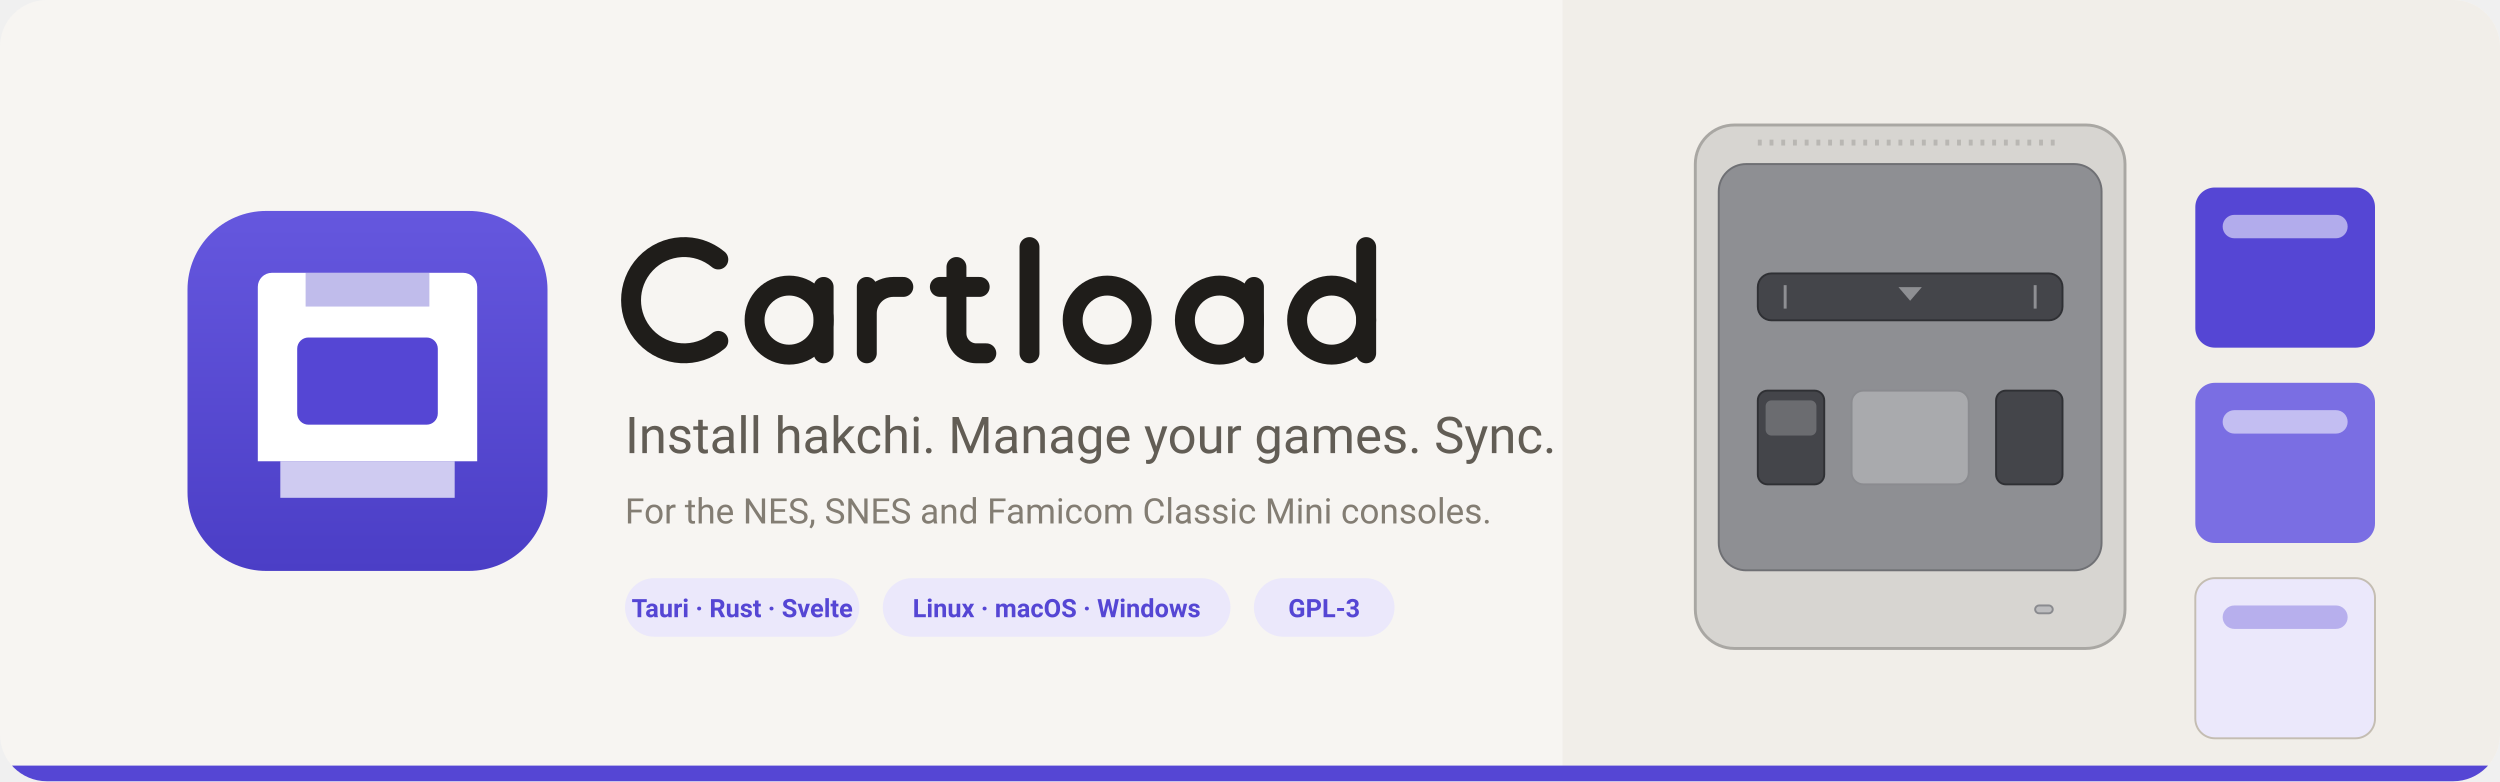
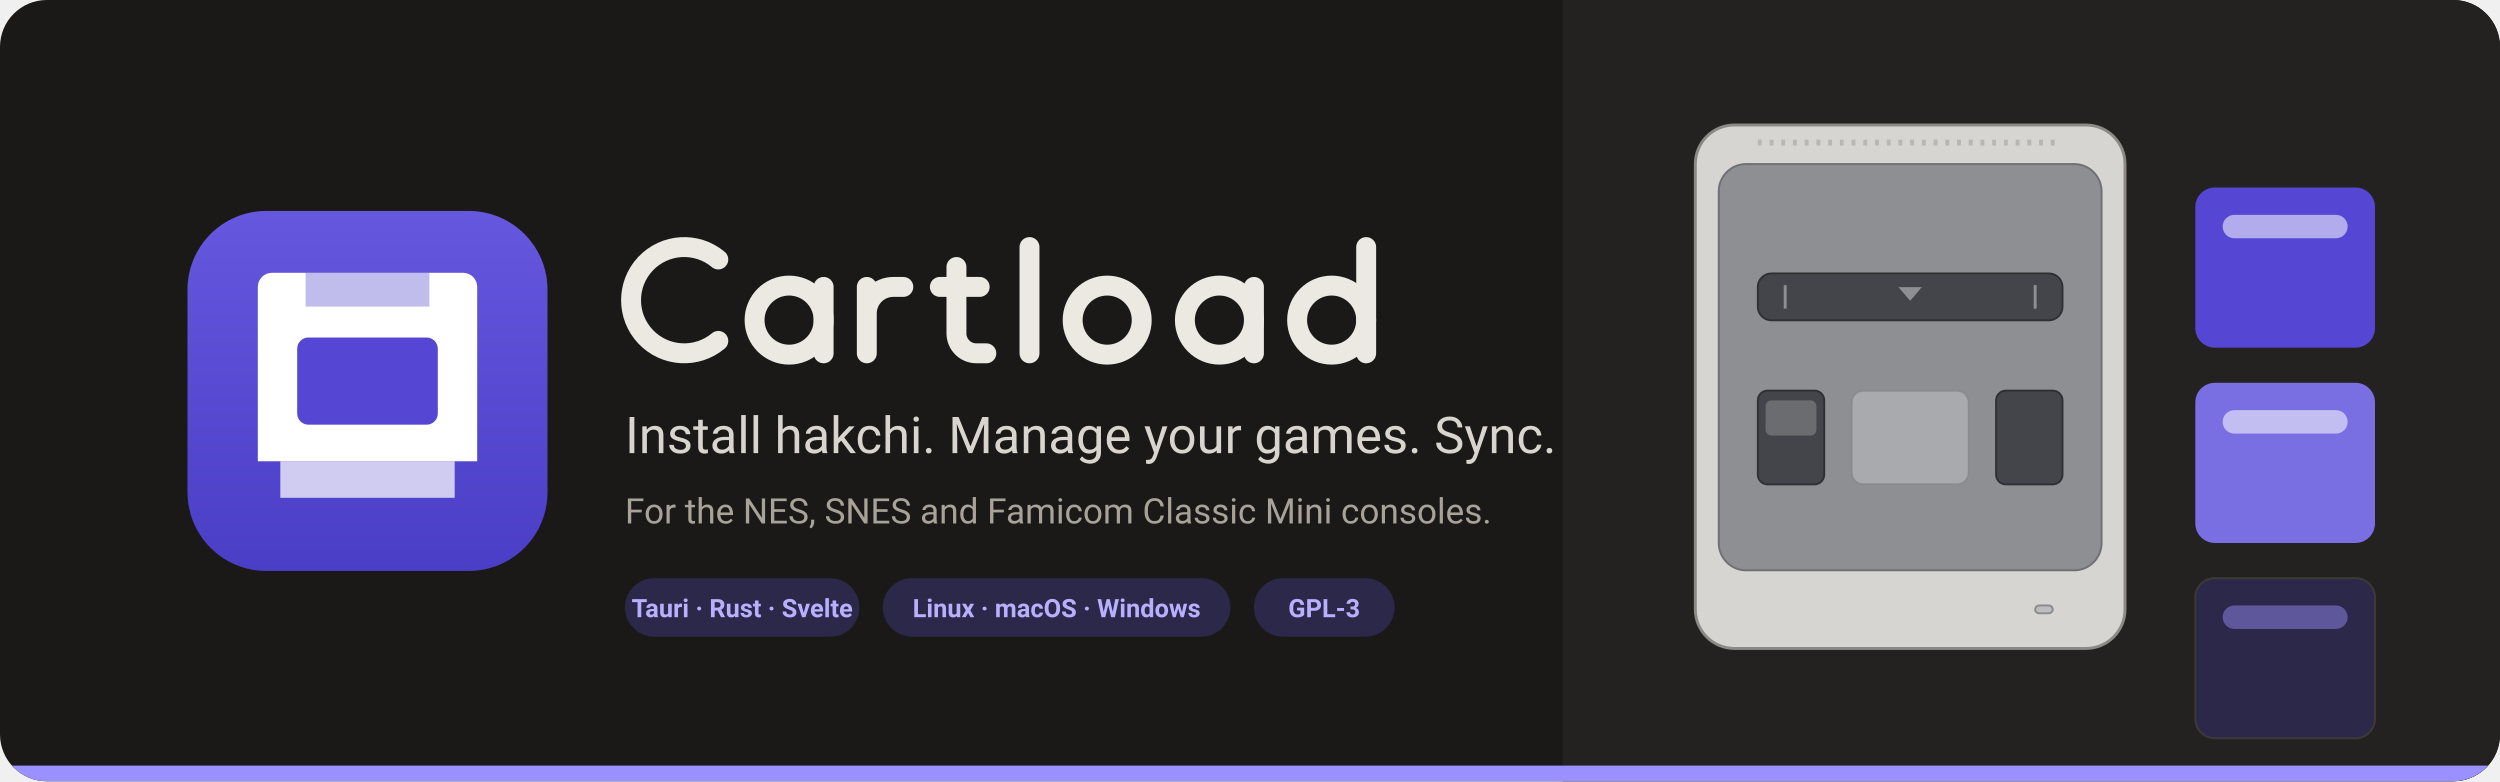
<svg xmlns="http://www.w3.org/2000/svg" width="1280" height="400" viewBox="0 0 1280 400" role="img" aria-labelledby="t d">
  <defs>
    <linearGradient id="mark" x1="0" y1="0" x2="0" y2="1">
      <stop offset="0" stop-color="#6557de" />
      <stop offset="1" stop-color="#4b3ec6" />
    </linearGradient>
    <clipPath id="frame">
      <rect width="1280" height="400" rx="24" />
    </clipPath>
  </defs>
  <g clip-path="url(#frame)">
-     <rect width="1280" height="400" fill="#f7f5f2" />
-     <rect x="800" y="-40" width="580" height="480" rx="40" fill="#f1eee9" />
-     <rect x="0" y="392" width="1280" height="8" fill="#5546d4" />
+     <rect width="1280" height="400" fill="#1a1917" />
+     <rect x="800" y="-40" width="580" height="480" rx="40" fill="#242220" />
+     <rect x="0" y="392" width="1280" height="8" fill="#9b90ff" />
  </g>
  <g transform="translate(96 108) scale(0.72)">
    <rect width="256" height="256" rx="56" fill="url(#mark)" />
    <path d="M60 44h136a10 10 0 0 1 10 10v124H50V54a10 10 0 0 1 10-10z" fill="#ffffff" />
    <path d="M84 44v24h88V44z" fill="#4b3ec6" opacity="0.35" />
    <rect x="78" y="90" width="100" height="62" rx="8" fill="#5546d4" />
    <path d="M66 178h124v26H66z" fill="#ffffff" opacity="0.72" />
  </g>
-   <g transform="translate(318 118) scale(3.4)" fill="none" stroke="#1f1d1a" stroke-width="3" stroke-linecap="round" stroke-linejoin="round">
+   <g transform="translate(318 118) scale(3.4)" fill="none" stroke="#ece9e3" stroke-width="3" stroke-linecap="round" stroke-linejoin="round">
    <path d="M14.64 4.37A8 8 0 1 0 14.64 16.63" />
    <circle cx="25.3" cy="13.5" r="5.2" />
    <path d="M30.5 8.5V18.5" />
    <path d="M37 18.5V8.5M37 12.5A4 4 0 0 1 41 8.5H42.5" />
    <path d="M50.5 5.5V15.5A3 3 0 0 0 53.5 18.5H55M48 8.5H54" />
    <path d="M61.5 2.5V18.5" />
    <circle cx="73.2" cy="13.5" r="5.2" />
    <circle cx="90.1" cy="13.5" r="5.2" />
    <path d="M95.3 8.5V18.5" />
    <circle cx="107" cy="13.5" r="5.2" />
    <path d="M112.2 2.5V18.5" />
  </g>
  <g font-family="system-ui, -apple-system, 'Segoe UI', Roboto, 'Helvetica Neue', Arial, sans-serif">
-     <text x="320" y="232" font-size="26" fill="#625d55">Install hakchi. Manage your games. Sync.</text>
-     <text x="320" y="268" font-size="18" fill="#837d73">For the NES, SNES and Famicom Classic Mini consoles.</text>
-     <g font-size="13" font-weight="600" fill="#5546d4">
-       <rect x="320" y="296" width="120" height="30" rx="15" fill="#ebe8fb" />
+     <text x="320" y="232" font-size="26" fill="#d9d5ce">Install hakchi. Manage your games. Sync.</text>
+     <text x="320" y="268" font-size="18" fill="#a8a298">For the NES, SNES and Famicom Classic Mini consoles.</text>
+     <g font-size="13" font-weight="600" fill="#b8b0ff">
+       <rect x="320" y="296" width="120" height="30" rx="15" fill="#2b284a" />
      <text x="380" y="316" text-anchor="middle">Tauri · Rust · Svelte</text>
-       <rect x="452" y="296" width="178" height="30" rx="15" fill="#ebe8fb" />
+       <rect x="452" y="296" width="178" height="30" rx="15" fill="#2b284a" />
      <text x="541" y="316" text-anchor="middle">Linux · macOS · Windows</text>
-       <rect x="642" y="296" width="72" height="30" rx="15" fill="#ebe8fb" />
+       <rect x="642" y="296" width="72" height="30" rx="15" fill="#2b284a" />
      <text x="678" y="316" text-anchor="middle">GPL-3</text>
    </g>
  </g>
  <g transform="translate(868 64)">
-     <rect x="0" y="0" width="220" height="268" rx="20" fill="#d7d5d1" stroke="#a9a7a3" stroke-width="1.5" />
+     <rect x="0" y="0" width="220" height="268" rx="20" fill="#d7d5d1" stroke="#8d8a85" stroke-width="1.5" />
    <line x1="32" y1="9" x2="188" y2="9" stroke="#b9b7b3" stroke-width="3" stroke-dasharray="2 4" />
    <rect x="12" y="20" width="196" height="208" rx="14" fill="#8e8f93" stroke="#6f7074" />
    <rect x="32" y="76" width="156" height="24" rx="7" fill="#44454a" stroke="#2f3034" />
    <line x1="46" y1="82" x2="46" y2="94" stroke="#8e8f93" stroke-width="1.5" />
    <line x1="174" y1="82" x2="174" y2="94" stroke="#8e8f93" stroke-width="1.5" />
    <path d="M104 83h12l-6 7z" fill="#8e8f93" />
    <rect x="32" y="136" width="34" height="48" rx="5" fill="#44454a" stroke="#2f3034" />
    <rect x="36" y="141" width="26" height="18" rx="3" fill="#6b6c70" />
    <rect x="80" y="136" width="60" height="48" rx="6" fill="#a9aaad" stroke="#8a8b8f" />
    <rect x="154" y="136" width="34" height="48" rx="5" fill="#44454a" stroke="#2f3034" />
    <rect x="174" y="246" width="9" height="4" rx="2" fill="#bdbdbf" stroke="#8a8b8f" />
  </g>
  <g transform="translate(1124 96)">
    <rect x="0" y="0" width="92" height="82" rx="10" fill="#5546d4" />
    <rect x="0" y="100" width="92" height="82" rx="10" fill="#7a6ee3" />
-     <rect x="0" y="200" width="92" height="82" rx="10" fill="#ebe8fb" stroke="#c4bdb2" />
+     <rect x="0" y="200" width="92" height="82" rx="10" fill="#2b284a" stroke="#3d3a36" />
    <rect x="14" y="14" width="64" height="12" rx="6" fill="#ffffff" opacity="0.55" />
    <rect x="14" y="114" width="64" height="12" rx="6" fill="#ffffff" opacity="0.55" />
-     <rect x="14" y="214" width="64" height="12" rx="6" fill="#5546d4" opacity="0.35" />
+     <rect x="14" y="214" width="64" height="12" rx="6" fill="#9b90ff" opacity="0.45" />
  </g>
</svg>
